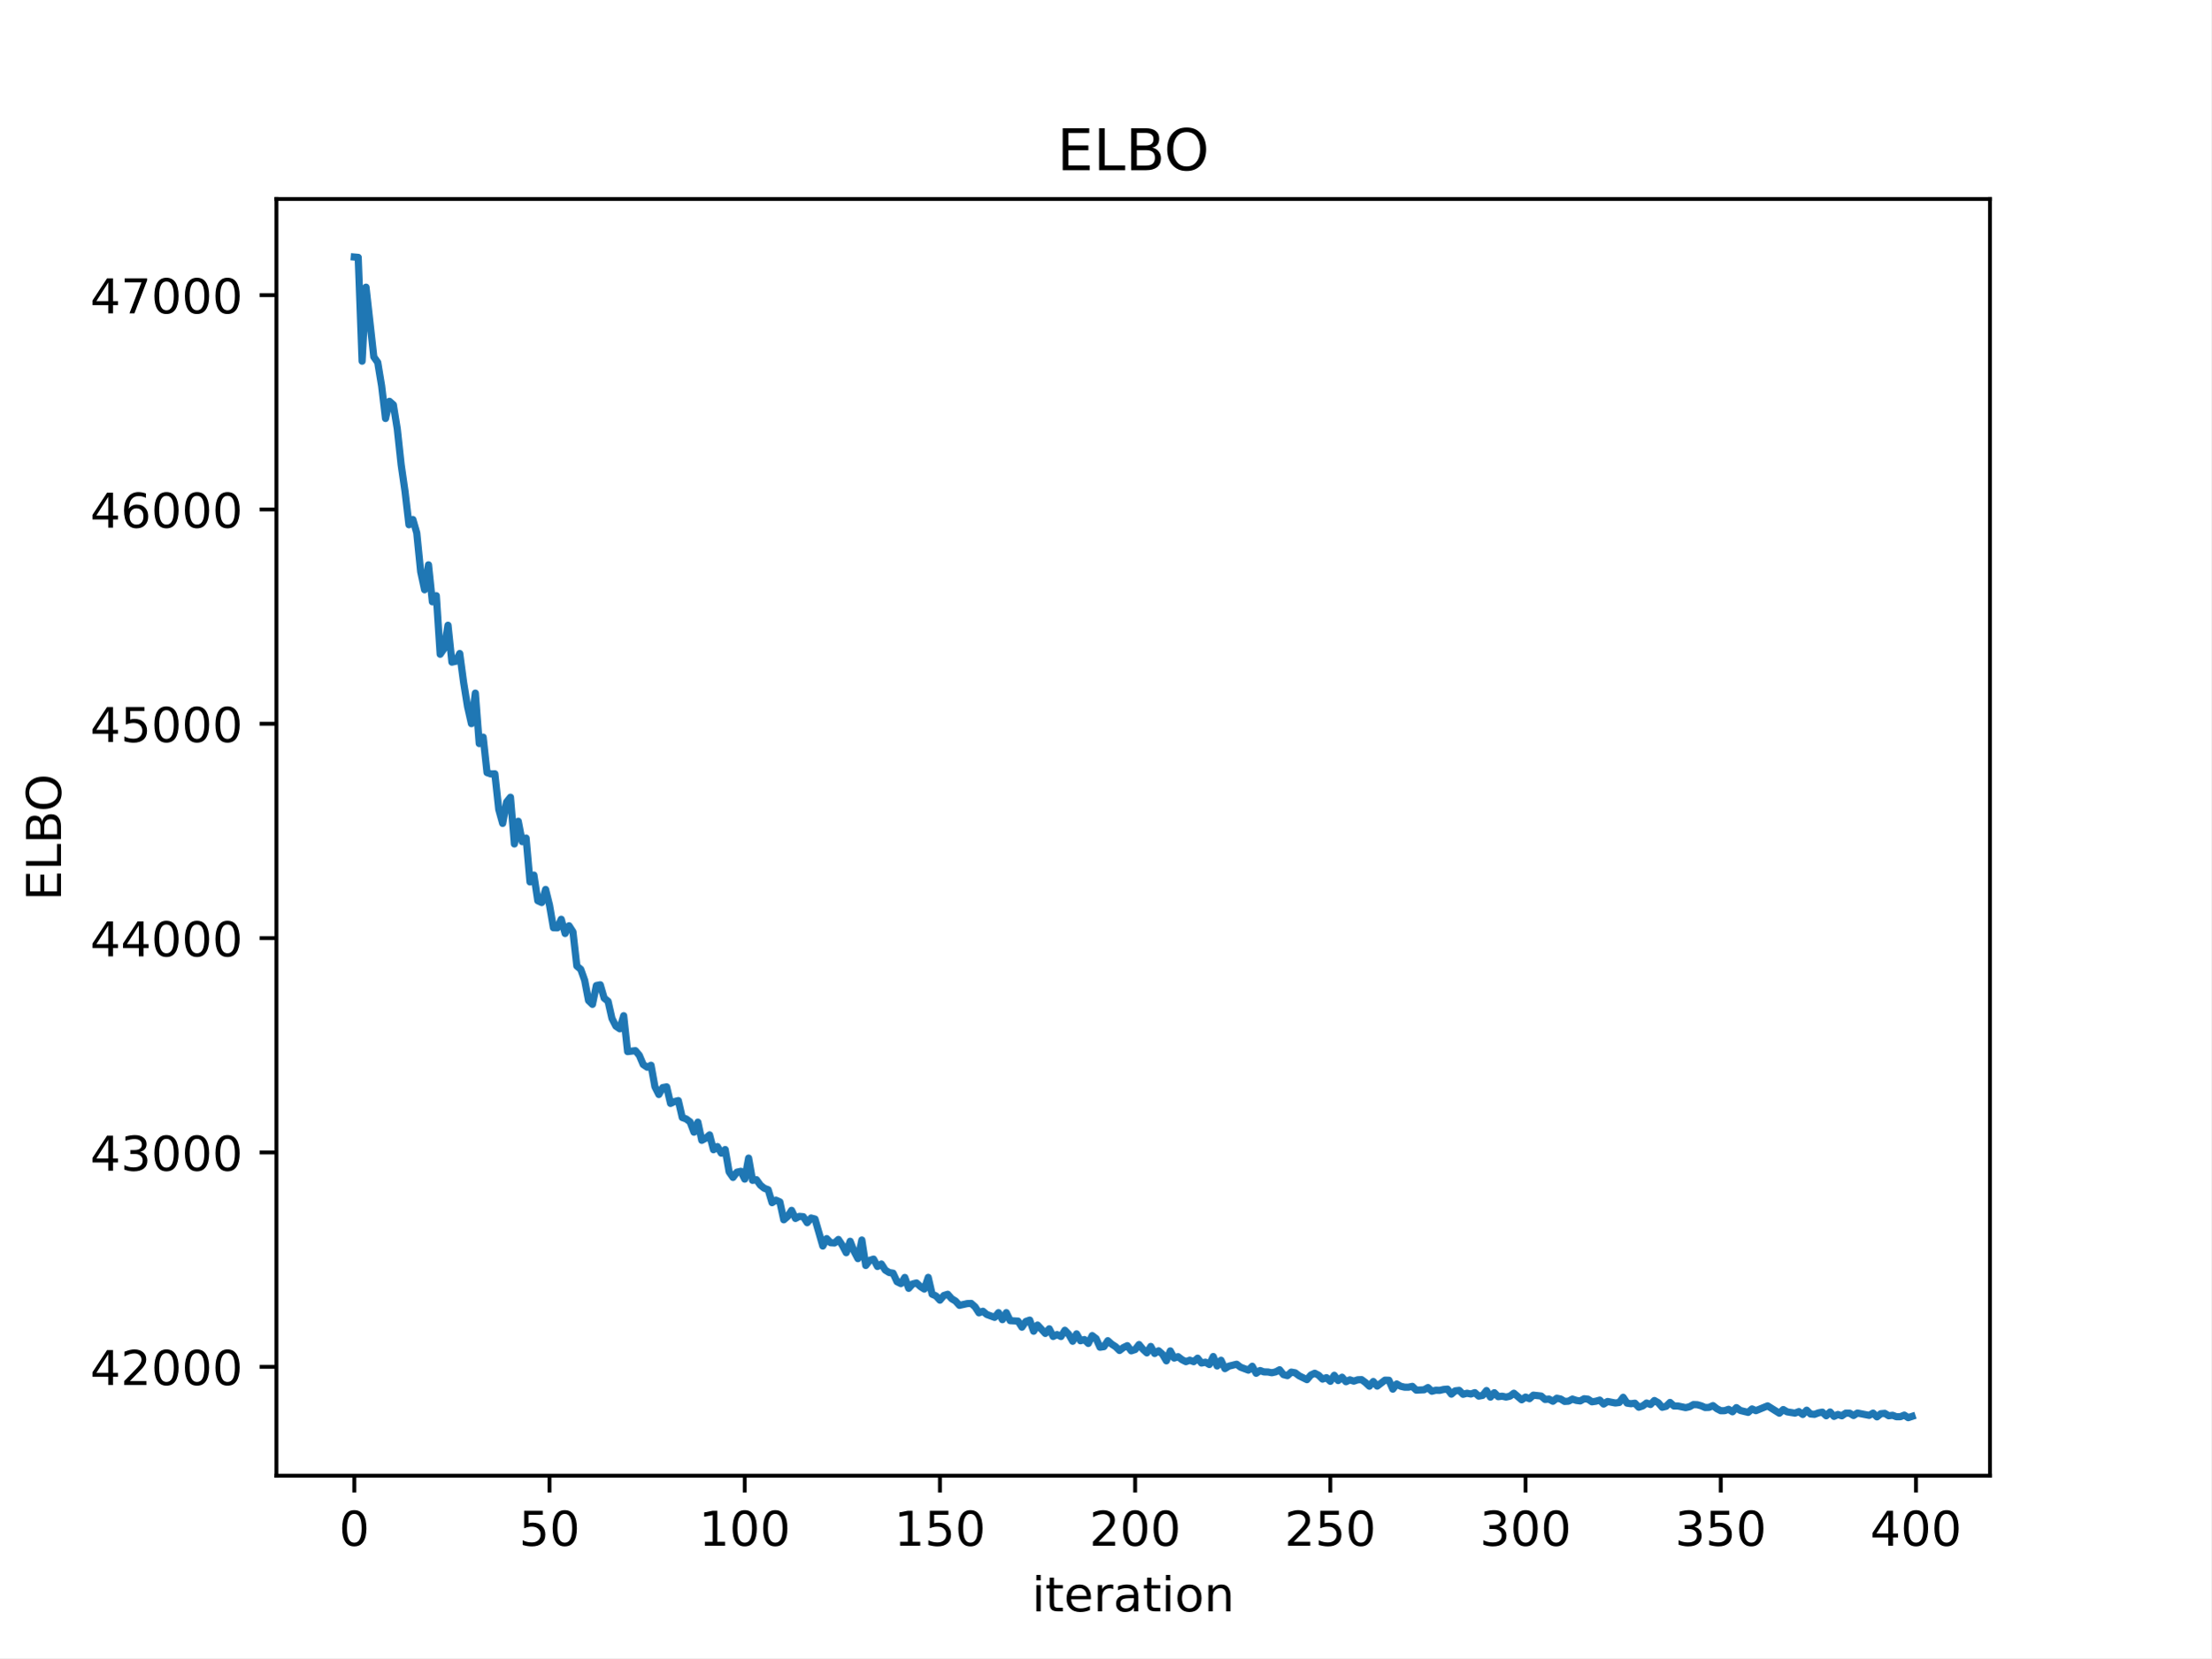
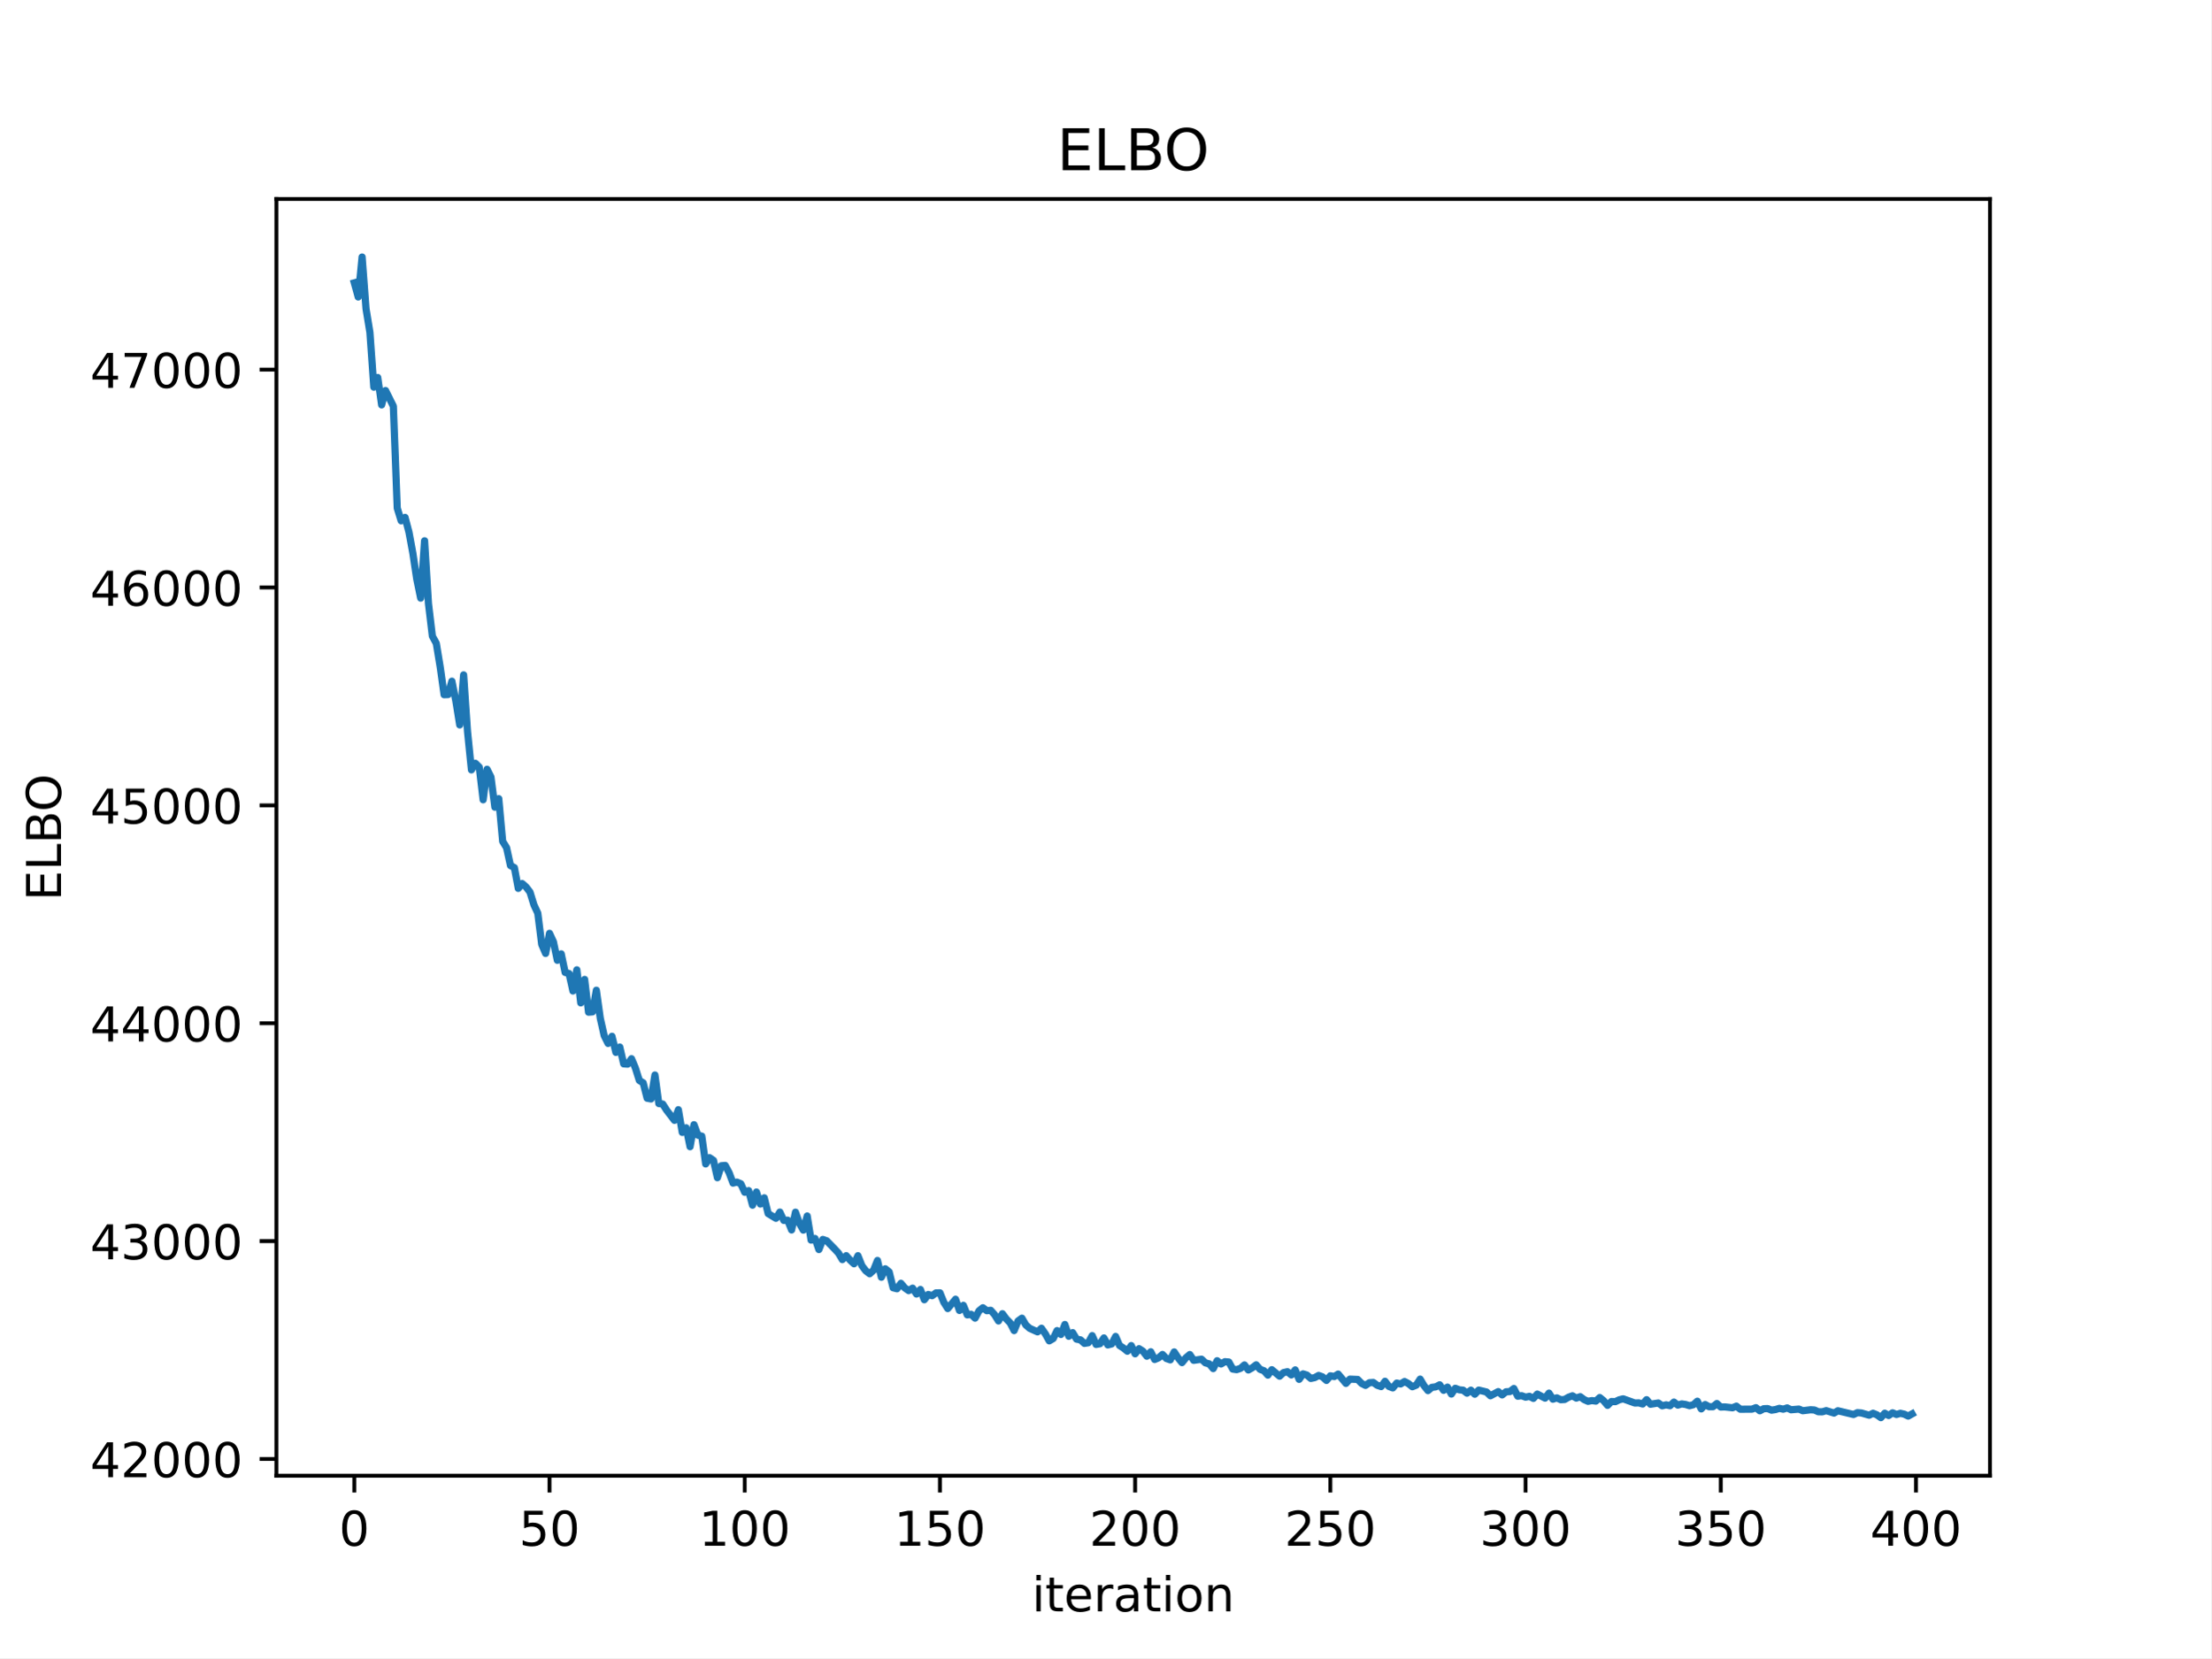
<svg xmlns="http://www.w3.org/2000/svg" xmlns:xlink="http://www.w3.org/1999/xlink" width="460.8pt" height="345.6pt" viewBox="0 0 460.8 345.6" version="1.1">
  <defs>
    <style type="text/css">*{stroke-linejoin: round; stroke-linecap: butt}</style>
  </defs>
  <g id="figure_1">
    <g id="patch_1">
      <path d="M 0 345.6  L 460.8 345.6  L 460.8 0  L 0 0  z " style="fill: #ffffff" />
    </g>
    <g id="axes_1">
      <g id="patch_2">
        <path d="M 57.6 307.584  L 414.72 307.584  L 414.72 41.472  L 57.6 41.472  z " style="fill: #ffffff" />
      </g>
      <g id="matplotlib.axis_1">
        <g id="xtick_1">
          <g id="line2d_1">
            <defs>
-               <path id="mb1fbf4d7a5" d="M 0 0  L 0 3.5  " style="stroke: #000000; stroke-width: 0.8" />
+               <path id="m0d18942de8" d="M 0 0  L 0 3.5  " style="stroke: #000000; stroke-width: 0.8" />
            </defs>
            <g>
-               <use xlink:href="#mb1fbf4d7a5" x="73.833" y="307.584" style="stroke: #000000; stroke-width: 0.8" />
+               <use xlink:href="#m0d18942de8" x="73.833" y="307.584" style="stroke: #000000; stroke-width: 0.8" />
            </g>
          </g>
          <g id="text_1">
            <g transform="translate(70.65148 322.1824) scale(0.1 -0.1)">
              <defs>
                <path id="DejaVuSans-30" d="M 2034 4250  Q 1547 4250 1301 3770  Q 1056 3291 1056 2328  Q 1056 1369 1301 889  Q 1547 409 2034 409  Q 2525 409 2770 889  Q 3016 1369 3016 2328  Q 3016 3291 2770 3770  Q 2525 4250 2034 4250  z M 2034 4750  Q 2819 4750 3233 4129  Q 3647 3509 3647 2328  Q 3647 1150 3233 529  Q 2819 -91 2034 -91  Q 1250 -91 836 529  Q 422 1150 422 2328  Q 422 3509 836 4129  Q 1250 4750 2034 4750  z " transform="scale(0.015625)" />
              </defs>
              <use xlink:href="#DejaVuSans-30" />
            </g>
          </g>
        </g>
        <g id="xtick_2">
          <g id="line2d_2">
            <g>
-               <use xlink:href="#mb1fbf4d7a5" x="114.516" y="307.584" style="stroke: #000000; stroke-width: 0.8" />
+               <use xlink:href="#m0d18942de8" x="114.516" y="307.584" style="stroke: #000000; stroke-width: 0.8" />
            </g>
          </g>
          <g id="text_2">
            <g transform="translate(108.1538 322.1824) scale(0.1 -0.1)">
              <defs>
                <path id="DejaVuSans-35" d="M 691 4666  L 3169 4666  L 3169 4134  L 1269 4134  L 1269 2991  Q 1406 3038 1543 3061  Q 1681 3084 1819 3084  Q 2600 3084 3056 2656  Q 3513 2228 3513 1497  Q 3513 744 3044 326  Q 2575 -91 1722 -91  Q 1428 -91 1123 -41  Q 819 9 494 109  L 494 744  Q 775 591 1075 516  Q 1375 441 1709 441  Q 2250 441 2565 725  Q 2881 1009 2881 1497  Q 2881 1984 2565 2268  Q 2250 2553 1709 2553  Q 1456 2553 1204 2497  Q 953 2441 691 2322  L 691 4666  z " transform="scale(0.015625)" />
              </defs>
              <use xlink:href="#DejaVuSans-35" />
              <use xlink:href="#DejaVuSans-30" transform="translate(63.62305 0)" />
            </g>
          </g>
        </g>
        <g id="xtick_3">
          <g id="line2d_3">
            <g>
-               <use xlink:href="#mb1fbf4d7a5" x="155.2" y="307.584" style="stroke: #000000; stroke-width: 0.8" />
+               <use xlink:href="#m0d18942de8" x="155.2" y="307.584" style="stroke: #000000; stroke-width: 0.8" />
            </g>
          </g>
          <g id="text_3">
            <g transform="translate(145.656 322.1824) scale(0.1 -0.1)">
              <defs>
                <path id="DejaVuSans-31" d="M 794 531  L 1825 531  L 1825 4091  L 703 3866  L 703 4441  L 1819 4666  L 2450 4666  L 2450 531  L 3481 531  L 3481 0  L 794 0  L 794 531  z " transform="scale(0.015625)" />
              </defs>
              <use xlink:href="#DejaVuSans-31" />
              <use xlink:href="#DejaVuSans-30" transform="translate(63.62305 0)" />
              <use xlink:href="#DejaVuSans-30" transform="translate(127.2461 0)" />
            </g>
          </g>
        </g>
        <g id="xtick_4">
          <g id="line2d_4">
            <g>
-               <use xlink:href="#mb1fbf4d7a5" x="195.883" y="307.584" style="stroke: #000000; stroke-width: 0.8" />
+               <use xlink:href="#m0d18942de8" x="195.883" y="307.584" style="stroke: #000000; stroke-width: 0.8" />
            </g>
          </g>
          <g id="text_4">
            <g transform="translate(186.3396 322.1824) scale(0.1 -0.1)">
              <use xlink:href="#DejaVuSans-31" />
              <use xlink:href="#DejaVuSans-35" transform="translate(63.62305 0)" />
              <use xlink:href="#DejaVuSans-30" transform="translate(127.2461 0)" />
            </g>
          </g>
        </g>
        <g id="xtick_5">
          <g id="line2d_5">
            <g>
-               <use xlink:href="#mb1fbf4d7a5" x="236.567" y="307.584" style="stroke: #000000; stroke-width: 0.8" />
+               <use xlink:href="#m0d18942de8" x="236.567" y="307.584" style="stroke: #000000; stroke-width: 0.8" />
            </g>
          </g>
          <g id="text_5">
            <g transform="translate(227.0231 322.1824) scale(0.1 -0.1)">
              <defs>
                <path id="DejaVuSans-32" d="M 1228 531  L 3431 531  L 3431 0  L 469 0  L 469 531  Q 828 903 1448 1529  Q 2069 2156 2228 2338  Q 2531 2678 2651 2914  Q 2772 3150 2772 3378  Q 2772 3750 2511 3984  Q 2250 4219 1831 4219  Q 1534 4219 1204 4116  Q 875 4013 500 3803  L 500 4441  Q 881 4594 1212 4672  Q 1544 4750 1819 4750  Q 2544 4750 2975 4387  Q 3406 4025 3406 3419  Q 3406 3131 3298 2873  Q 3191 2616 2906 2266  Q 2828 2175 2409 1742  Q 1991 1309 1228 531  z " transform="scale(0.015625)" />
              </defs>
              <use xlink:href="#DejaVuSans-32" />
              <use xlink:href="#DejaVuSans-30" transform="translate(63.62305 0)" />
              <use xlink:href="#DejaVuSans-30" transform="translate(127.2461 0)" />
            </g>
          </g>
        </g>
        <g id="xtick_6">
          <g id="line2d_6">
            <g>
-               <use xlink:href="#mb1fbf4d7a5" x="277.25" y="307.584" style="stroke: #000000; stroke-width: 0.8" />
+               <use xlink:href="#m0d18942de8" x="277.25" y="307.584" style="stroke: #000000; stroke-width: 0.8" />
            </g>
          </g>
          <g id="text_6">
            <g transform="translate(267.7066 322.1824) scale(0.1 -0.1)">
              <use xlink:href="#DejaVuSans-32" />
              <use xlink:href="#DejaVuSans-35" transform="translate(63.62305 0)" />
              <use xlink:href="#DejaVuSans-30" transform="translate(127.2461 0)" />
            </g>
          </g>
        </g>
        <g id="xtick_7">
          <g id="line2d_7">
            <g>
-               <use xlink:href="#mb1fbf4d7a5" x="317.934" y="307.584" style="stroke: #000000; stroke-width: 0.8" />
+               <use xlink:href="#m0d18942de8" x="317.934" y="307.584" style="stroke: #000000; stroke-width: 0.8" />
            </g>
          </g>
          <g id="text_7">
            <g transform="translate(308.3901 322.1824) scale(0.1 -0.1)">
              <defs>
                <path id="DejaVuSans-33" d="M 2597 2516  Q 3050 2419 3304 2112  Q 3559 1806 3559 1356  Q 3559 666 3084 287  Q 2609 -91 1734 -91  Q 1441 -91 1130 -33  Q 819 25 488 141  L 488 750  Q 750 597 1062 519  Q 1375 441 1716 441  Q 2309 441 2620 675  Q 2931 909 2931 1356  Q 2931 1769 2642 2001  Q 2353 2234 1838 2234  L 1294 2234  L 1294 2753  L 1863 2753  Q 2328 2753 2575 2939  Q 2822 3125 2822 3475  Q 2822 3834 2567 4026  Q 2313 4219 1838 4219  Q 1578 4219 1281 4162  Q 984 4106 628 3988  L 628 4550  Q 988 4650 1302 4700  Q 1616 4750 1894 4750  Q 2613 4750 3031 4423  Q 3450 4097 3450 3541  Q 3450 3153 3228 2886  Q 3006 2619 2597 2516  z " transform="scale(0.015625)" />
              </defs>
              <use xlink:href="#DejaVuSans-33" />
              <use xlink:href="#DejaVuSans-30" transform="translate(63.62305 0)" />
              <use xlink:href="#DejaVuSans-30" transform="translate(127.2461 0)" />
            </g>
          </g>
        </g>
        <g id="xtick_8">
          <g id="line2d_8">
            <g>
-               <use xlink:href="#mb1fbf4d7a5" x="358.617" y="307.584" style="stroke: #000000; stroke-width: 0.8" />
+               <use xlink:href="#m0d18942de8" x="358.617" y="307.584" style="stroke: #000000; stroke-width: 0.8" />
            </g>
          </g>
          <g id="text_8">
            <g transform="translate(349.0737 322.1824) scale(0.1 -0.1)">
              <use xlink:href="#DejaVuSans-33" />
              <use xlink:href="#DejaVuSans-35" transform="translate(63.62305 0)" />
              <use xlink:href="#DejaVuSans-30" transform="translate(127.2461 0)" />
            </g>
          </g>
        </g>
        <g id="xtick_9">
          <g id="line2d_9">
            <g>
-               <use xlink:href="#mb1fbf4d7a5" x="399.301" y="307.584" style="stroke: #000000; stroke-width: 0.8" />
+               <use xlink:href="#m0d18942de8" x="399.301" y="307.584" style="stroke: #000000; stroke-width: 0.8" />
            </g>
          </g>
          <g id="text_9">
            <g transform="translate(389.7572 322.1824) scale(0.1 -0.1)">
              <defs>
                <path id="DejaVuSans-34" d="M 2419 4116  L 825 1625  L 2419 1625  L 2419 4116  z M 2253 4666  L 3047 4666  L 3047 1625  L 3713 1625  L 3713 1100  L 3047 1100  L 3047 0  L 2419 0  L 2419 1100  L 313 1100  L 313 1709  L 2253 4666  z " transform="scale(0.015625)" />
              </defs>
              <use xlink:href="#DejaVuSans-34" />
              <use xlink:href="#DejaVuSans-30" transform="translate(63.62305 0)" />
              <use xlink:href="#DejaVuSans-30" transform="translate(127.2461 0)" />
            </g>
          </g>
        </g>
        <g id="text_10">
          <g transform="translate(215.0373 335.8606) scale(0.1 -0.1)">
            <defs>
              <path id="DejaVuSans-69" d="M 603 3500  L 1178 3500  L 1178 0  L 603 0  L 603 3500  z M 603 4863  L 1178 4863  L 1178 4134  L 603 4134  L 603 4863  z " transform="scale(0.015625)" />
              <path id="DejaVuSans-74" d="M 1172 4494  L 1172 3500  L 2356 3500  L 2356 3053  L 1172 3053  L 1172 1153  Q 1172 725 1289 603  Q 1406 481 1766 481  L 2356 481  L 2356 0  L 1766 0  Q 1100 0 847 248  Q 594 497 594 1153  L 594 3053  L 172 3053  L 172 3500  L 594 3500  L 594 4494  L 1172 4494  z " transform="scale(0.015625)" />
              <path id="DejaVuSans-65" d="M 3597 1894  L 3597 1613  L 953 1613  Q 991 1019 1311 708  Q 1631 397 2203 397  Q 2534 397 2845 478  Q 3156 559 3463 722  L 3463 178  Q 3153 47 2828 -22  Q 2503 -91 2169 -91  Q 1331 -91 842 396  Q 353 884 353 1716  Q 353 2575 817 3079  Q 1281 3584 2069 3584  Q 2775 3584 3186 3129  Q 3597 2675 3597 1894  z M 3022 2063  Q 3016 2534 2758 2815  Q 2500 3097 2075 3097  Q 1594 3097 1305 2825  Q 1016 2553 972 2059  L 3022 2063  z " transform="scale(0.015625)" />
              <path id="DejaVuSans-72" d="M 2631 2963  Q 2534 3019 2420 3045  Q 2306 3072 2169 3072  Q 1681 3072 1420 2755  Q 1159 2438 1159 1844  L 1159 0  L 581 0  L 581 3500  L 1159 3500  L 1159 2956  Q 1341 3275 1631 3429  Q 1922 3584 2338 3584  Q 2397 3584 2469 3576  Q 2541 3569 2628 3553  L 2631 2963  z " transform="scale(0.015625)" />
              <path id="DejaVuSans-61" d="M 2194 1759  Q 1497 1759 1228 1600  Q 959 1441 959 1056  Q 959 750 1161 570  Q 1363 391 1709 391  Q 2188 391 2477 730  Q 2766 1069 2766 1631  L 2766 1759  L 2194 1759  z M 3341 1997  L 3341 0  L 2766 0  L 2766 531  Q 2569 213 2275 61  Q 1981 -91 1556 -91  Q 1019 -91 701 211  Q 384 513 384 1019  Q 384 1609 779 1909  Q 1175 2209 1959 2209  L 2766 2209  L 2766 2266  Q 2766 2663 2505 2880  Q 2244 3097 1772 3097  Q 1472 3097 1187 3025  Q 903 2953 641 2809  L 641 3341  Q 956 3463 1253 3523  Q 1550 3584 1831 3584  Q 2591 3584 2966 3190  Q 3341 2797 3341 1997  z " transform="scale(0.015625)" />
              <path id="DejaVuSans-6f" d="M 1959 3097  Q 1497 3097 1228 2736  Q 959 2375 959 1747  Q 959 1119 1226 758  Q 1494 397 1959 397  Q 2419 397 2687 759  Q 2956 1122 2956 1747  Q 2956 2369 2687 2733  Q 2419 3097 1959 3097  z M 1959 3584  Q 2709 3584 3137 3096  Q 3566 2609 3566 1747  Q 3566 888 3137 398  Q 2709 -91 1959 -91  Q 1206 -91 779 398  Q 353 888 353 1747  Q 353 2609 779 3096  Q 1206 3584 1959 3584  z " transform="scale(0.015625)" />
              <path id="DejaVuSans-6e" d="M 3513 2113  L 3513 0  L 2938 0  L 2938 2094  Q 2938 2591 2744 2837  Q 2550 3084 2163 3084  Q 1697 3084 1428 2787  Q 1159 2491 1159 1978  L 1159 0  L 581 0  L 581 3500  L 1159 3500  L 1159 2956  Q 1366 3272 1645 3428  Q 1925 3584 2291 3584  Q 2894 3584 3203 3211  Q 3513 2838 3513 2113  z " transform="scale(0.015625)" />
            </defs>
            <use xlink:href="#DejaVuSans-69" />
            <use xlink:href="#DejaVuSans-74" transform="translate(27.7832 0)" />
            <use xlink:href="#DejaVuSans-65" transform="translate(66.99219 0)" />
            <use xlink:href="#DejaVuSans-72" transform="translate(128.5156 0)" />
            <use xlink:href="#DejaVuSans-61" transform="translate(169.6289 0)" />
            <use xlink:href="#DejaVuSans-74" transform="translate(230.9082 0)" />
            <use xlink:href="#DejaVuSans-69" transform="translate(270.1172 0)" />
            <use xlink:href="#DejaVuSans-6f" transform="translate(297.9004 0)" />
            <use xlink:href="#DejaVuSans-6e" transform="translate(359.082 0)" />
          </g>
        </g>
      </g>
      <g id="matplotlib.axis_2">
        <g id="ytick_1">
          <g id="line2d_10">
            <defs>
-               <path id="m5727a92f34" d="M 0 0  L -3.5 0  " style="stroke: #000000; stroke-width: 0.8" />
+               <path id="meaa9705420" d="M 0 0  L -3.5 0  " style="stroke: #000000; stroke-width: 0.8" />
            </defs>
            <g>
-               <use xlink:href="#m5727a92f34" x="57.6" y="284.887" style="stroke: #000000; stroke-width: 0.8" />
+               <use xlink:href="#meaa9705420" x="57.6" y="304.101" style="stroke: #000000; stroke-width: 0.8" />
            </g>
          </g>
          <g id="text_11">
-             <g transform="translate(18.7875 288.6864) scale(0.1 -0.1)">
+             <g transform="translate(18.7875 307.8998) scale(0.1 -0.1)">
              <use xlink:href="#DejaVuSans-34" />
              <use xlink:href="#DejaVuSans-32" transform="translate(63.62305 0)" />
              <use xlink:href="#DejaVuSans-30" transform="translate(127.2461 0)" />
              <use xlink:href="#DejaVuSans-30" transform="translate(190.8691 0)" />
              <use xlink:href="#DejaVuSans-30" transform="translate(254.4922 0)" />
            </g>
          </g>
        </g>
        <g id="ytick_2">
          <g id="line2d_11">
            <g>
-               <use xlink:href="#m5727a92f34" x="57.6" y="240.211" style="stroke: #000000; stroke-width: 0.8" />
+               <use xlink:href="#meaa9705420" x="57.6" y="258.687" style="stroke: #000000; stroke-width: 0.8" />
            </g>
          </g>
          <g id="text_12">
-             <g transform="translate(18.7875 244.0104) scale(0.1 -0.1)">
+             <g transform="translate(18.7875 262.4863) scale(0.1 -0.1)">
              <use xlink:href="#DejaVuSans-34" />
              <use xlink:href="#DejaVuSans-33" transform="translate(63.62305 0)" />
              <use xlink:href="#DejaVuSans-30" transform="translate(127.2461 0)" />
              <use xlink:href="#DejaVuSans-30" transform="translate(190.8691 0)" />
              <use xlink:href="#DejaVuSans-30" transform="translate(254.4922 0)" />
            </g>
          </g>
        </g>
        <g id="ytick_3">
          <g id="line2d_12">
            <g>
-               <use xlink:href="#m5727a92f34" x="57.6" y="195.535" style="stroke: #000000; stroke-width: 0.8" />
+               <use xlink:href="#meaa9705420" x="57.6" y="213.274" style="stroke: #000000; stroke-width: 0.8" />
            </g>
          </g>
          <g id="text_13">
-             <g transform="translate(18.7875 199.3344) scale(0.1 -0.1)">
+             <g transform="translate(18.7875 217.0728) scale(0.1 -0.1)">
              <use xlink:href="#DejaVuSans-34" />
              <use xlink:href="#DejaVuSans-34" transform="translate(63.62305 0)" />
              <use xlink:href="#DejaVuSans-30" transform="translate(127.2461 0)" />
              <use xlink:href="#DejaVuSans-30" transform="translate(190.8691 0)" />
              <use xlink:href="#DejaVuSans-30" transform="translate(254.4922 0)" />
            </g>
          </g>
        </g>
        <g id="ytick_4">
          <g id="line2d_13">
            <g>
-               <use xlink:href="#m5727a92f34" x="57.6" y="150.859" style="stroke: #000000; stroke-width: 0.8" />
+               <use xlink:href="#meaa9705420" x="57.6" y="167.86" style="stroke: #000000; stroke-width: 0.8" />
            </g>
          </g>
          <g id="text_14">
-             <g transform="translate(18.7875 154.6583) scale(0.1 -0.1)">
+             <g transform="translate(18.7875 171.6593) scale(0.1 -0.1)">
              <use xlink:href="#DejaVuSans-34" />
              <use xlink:href="#DejaVuSans-35" transform="translate(63.62305 0)" />
              <use xlink:href="#DejaVuSans-30" transform="translate(127.2461 0)" />
              <use xlink:href="#DejaVuSans-30" transform="translate(190.8691 0)" />
              <use xlink:href="#DejaVuSans-30" transform="translate(254.4922 0)" />
            </g>
          </g>
        </g>
        <g id="ytick_5">
          <g id="line2d_14">
            <g>
-               <use xlink:href="#m5727a92f34" x="57.6" y="106.183" style="stroke: #000000; stroke-width: 0.8" />
+               <use xlink:href="#meaa9705420" x="57.6" y="122.447" style="stroke: #000000; stroke-width: 0.8" />
            </g>
          </g>
          <g id="text_15">
-             <g transform="translate(18.7875 109.9823) scale(0.1 -0.1)">
+             <g transform="translate(18.7875 126.2458) scale(0.1 -0.1)">
              <defs>
                <path id="DejaVuSans-36" d="M 2113 2584  Q 1688 2584 1439 2293  Q 1191 2003 1191 1497  Q 1191 994 1439 701  Q 1688 409 2113 409  Q 2538 409 2786 701  Q 3034 994 3034 1497  Q 3034 2003 2786 2293  Q 2538 2584 2113 2584  z M 3366 4563  L 3366 3988  Q 3128 4100 2886 4159  Q 2644 4219 2406 4219  Q 1781 4219 1451 3797  Q 1122 3375 1075 2522  Q 1259 2794 1537 2939  Q 1816 3084 2150 3084  Q 2853 3084 3261 2657  Q 3669 2231 3669 1497  Q 3669 778 3244 343  Q 2819 -91 2113 -91  Q 1303 -91 875 529  Q 447 1150 447 2328  Q 447 3434 972 4092  Q 1497 4750 2381 4750  Q 2619 4750 2861 4703  Q 3103 4656 3366 4563  z " transform="scale(0.015625)" />
              </defs>
              <use xlink:href="#DejaVuSans-34" />
              <use xlink:href="#DejaVuSans-36" transform="translate(63.62305 0)" />
              <use xlink:href="#DejaVuSans-30" transform="translate(127.2461 0)" />
              <use xlink:href="#DejaVuSans-30" transform="translate(190.8691 0)" />
              <use xlink:href="#DejaVuSans-30" transform="translate(254.4922 0)" />
            </g>
          </g>
        </g>
        <g id="ytick_6">
          <g id="line2d_15">
            <g>
-               <use xlink:href="#m5727a92f34" x="57.6" y="61.507" style="stroke: #000000; stroke-width: 0.8" />
+               <use xlink:href="#meaa9705420" x="57.6" y="77.033" style="stroke: #000000; stroke-width: 0.8" />
            </g>
          </g>
          <g id="text_16">
-             <g transform="translate(18.7875 65.30629) scale(0.1 -0.1)">
+             <g transform="translate(18.7875 80.83234) scale(0.1 -0.1)">
              <defs>
                <path id="DejaVuSans-37" d="M 525 4666  L 3525 4666  L 3525 4397  L 1831 0  L 1172 0  L 2766 4134  L 525 4134  L 525 4666  z " transform="scale(0.015625)" />
              </defs>
              <use xlink:href="#DejaVuSans-34" />
              <use xlink:href="#DejaVuSans-37" transform="translate(63.62305 0)" />
              <use xlink:href="#DejaVuSans-30" transform="translate(127.2461 0)" />
              <use xlink:href="#DejaVuSans-30" transform="translate(190.8691 0)" />
              <use xlink:href="#DejaVuSans-30" transform="translate(254.4922 0)" />
            </g>
          </g>
        </g>
        <g id="text_17">
          <g transform="translate(12.70781 187.7522) rotate(-90) scale(0.1 -0.1)">
            <defs>
              <path id="DejaVuSans-45" d="M 628 4666  L 3578 4666  L 3578 4134  L 1259 4134  L 1259 2753  L 3481 2753  L 3481 2222  L 1259 2222  L 1259 531  L 3634 531  L 3634 0  L 628 0  L 628 4666  z " transform="scale(0.015625)" />
              <path id="DejaVuSans-4c" d="M 628 4666  L 1259 4666  L 1259 531  L 3531 531  L 3531 0  L 628 0  L 628 4666  z " transform="scale(0.015625)" />
              <path id="DejaVuSans-42" d="M 1259 2228  L 1259 519  L 2272 519  Q 2781 519 3026 730  Q 3272 941 3272 1375  Q 3272 1813 3026 2020  Q 2781 2228 2272 2228  L 1259 2228  z M 1259 4147  L 1259 2741  L 2194 2741  Q 2656 2741 2882 2914  Q 3109 3088 3109 3444  Q 3109 3797 2882 3972  Q 2656 4147 2194 4147  L 1259 4147  z M 628 4666  L 2241 4666  Q 2963 4666 3353 4366  Q 3744 4066 3744 3513  Q 3744 3084 3544 2831  Q 3344 2578 2956 2516  Q 3422 2416 3680 2098  Q 3938 1781 3938 1306  Q 3938 681 3513 340  Q 3088 0 2303 0  L 628 0  L 628 4666  z " transform="scale(0.015625)" />
              <path id="DejaVuSans-4f" d="M 2522 4238  Q 1834 4238 1429 3725  Q 1025 3213 1025 2328  Q 1025 1447 1429 934  Q 1834 422 2522 422  Q 3209 422 3611 934  Q 4013 1447 4013 2328  Q 4013 3213 3611 3725  Q 3209 4238 2522 4238  z M 2522 4750  Q 3503 4750 4090 4092  Q 4678 3434 4678 2328  Q 4678 1225 4090 567  Q 3503 -91 2522 -91  Q 1538 -91 948 565  Q 359 1222 359 2328  Q 359 3434 948 4092  Q 1538 4750 2522 4750  z " transform="scale(0.015625)" />
            </defs>
            <use xlink:href="#DejaVuSans-45" />
            <use xlink:href="#DejaVuSans-4c" transform="translate(63.18359 0)" />
            <use xlink:href="#DejaVuSans-42" transform="translate(118.8965 0)" />
            <use xlink:href="#DejaVuSans-4f" transform="translate(185.75 0)" />
          </g>
        </g>
      </g>
      <g id="line2d_16">
-         <path d="M 73.833 53.568  L 74.646 53.639  L 75.46 75.279  L 76.274 59.855  L 77.901 74.391  L 78.715 75.541  L 79.528 80.445  L 80.342 87.222  L 81.156 83.649  L 81.969 84.36  L 82.783 89.359  L 83.597 96.853  L 84.41 102.467  L 85.224 109.373  L 86.038 108.28  L 86.851 111.082  L 87.665 119.162  L 88.479 122.916  L 89.292 117.722  L 90.106 125.436  L 90.92 124.15  L 91.733 136.364  L 92.547 135.169  L 93.361 130.319  L 94.174 138.012  L 94.988 137.829  L 95.802 136.212  L 96.616 142.252  L 97.429 147.269  L 98.243 150.832  L 99.057 144.468  L 99.87 154.974  L 100.684 153.638  L 101.498 161.038  L 102.311 161.319  L 103.125 161.283  L 103.939 168.729  L 104.752 171.624  L 105.566 167.182  L 106.38 166.163  L 107.193 175.904  L 108.007 171.172  L 108.821 175.421  L 109.634 174.676  L 110.448 183.823  L 111.262 182.395  L 112.075 187.746  L 112.889 188.119  L 113.703 185.387  L 114.516 188.662  L 115.33 193.37  L 116.144 193.395  L 116.957 191.603  L 117.771 194.575  L 118.585 192.959  L 119.398 194.22  L 120.212 201.348  L 121.026 202.037  L 121.839 204.321  L 122.653 208.555  L 123.467 209.341  L 124.28 205.424  L 125.094 205.263  L 125.908 208.045  L 126.721 208.698  L 127.535 212.294  L 128.349 213.885  L 129.162 214.436  L 129.976 211.711  L 130.79 219.188  L 132.417 218.993  L 133.231 219.959  L 134.044 221.885  L 134.858 222.437  L 135.672 222.033  L 136.485 226.509  L 137.299 228.13  L 138.113 226.685  L 138.926 226.536  L 139.74 229.987  L 140.554 229.606  L 141.367 229.406  L 142.181 232.933  L 142.995 233.222  L 143.808 233.834  L 144.622 235.987  L 145.436 233.898  L 146.249 237.683  L 147.063 237.254  L 147.877 236.546  L 148.69 239.642  L 149.504 238.98  L 150.318 240.357  L 151.131 239.6  L 151.945 244.26  L 152.759 245.419  L 153.572 244.319  L 154.386 244.135  L 155.2 245.768  L 156.013 241.386  L 156.827 246.022  L 157.641 245.88  L 158.454 247.02  L 159.268 247.67  L 160.082 247.974  L 160.895 250.673  L 161.709 250.156  L 162.523 250.516  L 163.336 254.247  L 164.15 253.553  L 164.964 252.275  L 165.777 253.967  L 166.591 253.531  L 167.405 253.599  L 168.219 254.853  L 169.032 253.871  L 169.846 254.087  L 171.473 259.718  L 172.287 258.167  L 173.101 259.027  L 173.914 259.079  L 174.728 258.341  L 175.542 259.573  L 176.355 261.108  L 177.169 258.718  L 177.983 260.801  L 178.796 262.345  L 179.61 258.459  L 180.424 263.77  L 181.237 262.707  L 182.051 262.441  L 182.865 263.978  L 183.678 263.456  L 184.492 264.733  L 185.306 265.237  L 186.119 265.372  L 186.933 267.15  L 187.747 267.554  L 188.56 266.259  L 189.374 268.53  L 190.188 267.623  L 191.001 267.412  L 191.815 268.158  L 192.629 268.686  L 193.442 266.246  L 194.256 269.752  L 195.07 270.122  L 195.883 271.001  L 196.697 270.025  L 197.511 269.766  L 198.324 270.696  L 199.138 271.186  L 199.952 272.079  L 201.579 271.712  L 202.393 271.67  L 203.206 272.389  L 204.02 273.643  L 204.834 273.304  L 205.647 273.983  L 207.275 274.581  L 208.088 273.602  L 208.902 275.062  L 209.716 273.598  L 210.529 275.274  L 212.157 275.362  L 212.97 276.629  L 213.784 275.442  L 214.598 275.154  L 215.411 277.475  L 216.225 276.183  L 217.852 277.932  L 218.666 276.969  L 219.48 278.569  L 220.293 278.168  L 221.107 278.578  L 221.921 277.276  L 222.734 278.122  L 223.548 279.562  L 224.362 278.021  L 225.175 279.46  L 225.989 279.205  L 226.803 280.018  L 227.616 278.386  L 228.43 279.008  L 229.244 280.811  L 230.057 280.688  L 230.871 279.447  L 231.685 280.168  L 232.498 280.693  L 233.312 281.488  L 234.126 280.871  L 234.939 280.484  L 235.753 281.56  L 236.567 281.291  L 237.381 280.246  L 238.194 281.234  L 239.008 281.988  L 239.822 280.644  L 240.635 282.116  L 241.449 281.548  L 242.263 282.264  L 243.076 283.643  L 243.89 281.573  L 244.704 283.072  L 245.517 282.775  L 246.331 283.41  L 247.145 283.821  L 247.958 283.509  L 248.772 283.818  L 249.586 283.092  L 250.399 284.107  L 251.213 283.922  L 252.027 284.411  L 252.84 282.746  L 253.654 284.718  L 254.468 283.524  L 255.281 285.271  L 256.095 284.756  L 257.722 284.348  L 258.536 284.972  L 260.163 285.585  L 260.977 284.776  L 261.791 286.239  L 262.604 285.663  L 263.418 285.959  L 264.232 285.962  L 265.045 286.128  L 265.859 285.944  L 266.673 285.507  L 267.486 286.52  L 268.3 286.736  L 269.114 285.989  L 269.927 286.147  L 270.741 286.764  L 272.368 287.565  L 273.182 286.604  L 273.996 286.229  L 274.809 286.652  L 275.623 287.452  L 276.437 287.145  L 277.25 287.912  L 278.064 286.66  L 278.878 287.752  L 279.691 287.056  L 280.505 288.002  L 281.319 287.601  L 282.132 287.879  L 282.946 287.596  L 283.76 287.565  L 284.573 288.168  L 285.387 288.93  L 286.201 287.954  L 287.014 288.911  L 288.642 287.667  L 289.455 287.689  L 290.269 289.549  L 291.083 288.47  L 291.896 288.939  L 292.71 289.132  L 293.524 289.137  L 294.337 288.961  L 295.151 289.754  L 296.778 289.678  L 297.592 289.217  L 298.406 289.986  L 299.219 289.77  L 300.033 289.802  L 300.847 289.612  L 301.66 289.538  L 302.474 290.585  L 303.288 289.893  L 304.101 289.8  L 304.915 290.618  L 305.729 290.395  L 306.543 290.56  L 307.356 290.271  L 308.17 291.004  L 308.984 290.849  L 309.797 289.836  L 310.611 291.21  L 311.425 290.284  L 312.238 291.117  L 313.052 291.008  L 313.866 291.198  L 314.679 291.009  L 315.493 290.391  L 317.12 291.765  L 317.934 291.193  L 318.748 291.535  L 319.561 290.794  L 321.189 290.983  L 322.002 291.697  L 322.816 291.617  L 323.63 292.07  L 324.443 291.437  L 325.257 291.606  L 326.071 292.104  L 326.884 292.055  L 327.698 291.615  L 328.512 291.893  L 329.325 292.003  L 330.139 291.547  L 330.953 291.638  L 331.766 292.185  L 332.58 292.063  L 333.394 291.827  L 334.207 292.655  L 335.021 292.115  L 336.648 292.432  L 337.462 292.323  L 338.276 291.245  L 339.089 292.465  L 339.903 292.586  L 340.717 292.471  L 341.53 293.317  L 342.344 293.045  L 343.158 292.433  L 343.971 292.748  L 344.785 291.911  L 345.599 292.383  L 346.412 293.325  L 347.226 293.122  L 348.04 292.313  L 348.853 293.06  L 349.667 293.055  L 351.294 293.401  L 352.108 293.213  L 352.922 292.755  L 353.735 292.793  L 354.549 293.023  L 355.363 293.379  L 356.176 293.349  L 356.99 292.979  L 357.804 293.621  L 358.617 294.044  L 359.431 294.031  L 360.245 293.742  L 361.058 294.264  L 361.872 293.393  L 362.686 293.989  L 364.313 294.39  L 365.127 293.667  L 365.94 294.03  L 368.381 293.03  L 370.822 294.562  L 371.636 293.798  L 372.45 294.281  L 374.077 294.544  L 374.891 294.223  L 375.704 294.824  L 376.518 293.928  L 377.332 294.727  L 378.146 294.805  L 378.959 294.493  L 379.773 294.336  L 380.587 295.094  L 381.4 294.307  L 382.214 295.22  L 383.028 294.824  L 383.841 295.103  L 384.655 294.548  L 385.469 294.553  L 386.282 295.043  L 387.096 294.525  L 389.537 295.01  L 390.351 294.54  L 391.164 295.321  L 391.978 294.666  L 392.792 294.589  L 393.605 295.094  L 394.419 294.987  L 395.233 295.298  L 396.046 295.286  L 396.86 294.955  L 397.674 295.488  L 398.487 295.219  L 398.487 295.219  " clip-path="url(#p992e6afe18)" style="fill: none; stroke: #1f77b4; stroke-width: 1.5; stroke-linecap: square" />
+         <path d="M 73.833 58.948  L 74.646 61.893  L 75.46 53.568  L 76.274 64.324  L 77.087 69.283  L 77.901 80.685  L 78.715 78.675  L 79.528 84.388  L 80.342 81.395  L 81.969 84.661  L 82.783 105.909  L 83.597 108.547  L 84.41 107.837  L 85.224 110.92  L 86.038 115.32  L 86.851 120.718  L 87.665 124.662  L 88.479 112.712  L 89.292 125.816  L 90.106 132.608  L 90.92 134.088  L 91.733 139.01  L 92.547 144.791  L 93.361 144.764  L 94.174 141.983  L 94.988 146.074  L 95.802 151.09  L 96.616 140.665  L 97.429 152.46  L 98.243 160.464  L 99.057 159.087  L 99.87 159.89  L 100.684 166.699  L 101.498 160.337  L 102.311 161.959  L 103.125 168.238  L 103.939 166.465  L 104.752 175.368  L 105.566 176.681  L 106.38 180.409  L 107.193 180.839  L 108.007 185.167  L 108.821 184.158  L 109.634 184.877  L 110.448 185.939  L 111.262 188.592  L 112.075 190.343  L 112.889 196.834  L 113.703 198.731  L 114.516 194.54  L 115.33 196.296  L 116.144 200.153  L 116.957 198.811  L 117.771 202.684  L 118.585 202.915  L 119.398 206.556  L 120.212 202.14  L 121.026 209.033  L 121.839 204.143  L 122.653 210.976  L 123.467 210.912  L 124.28 206.395  L 125.094 212.23  L 125.908 215.849  L 126.721 217.486  L 127.535 215.997  L 128.349 219.354  L 129.162 218.239  L 129.976 221.745  L 130.79 221.804  L 131.603 220.671  L 132.417 222.618  L 133.231 225.198  L 134.044 225.707  L 134.858 228.906  L 135.672 229.056  L 136.485 224.064  L 137.299 230.022  L 138.113 230.121  L 138.926 231.402  L 140.554 233.517  L 141.367 231.299  L 142.181 236.026  L 142.995 235.07  L 143.808 239.01  L 144.622 234.421  L 145.436 236.612  L 146.249 236.804  L 147.063 242.604  L 147.877 241.303  L 148.69 241.866  L 149.504 245.47  L 150.318 242.985  L 151.131 242.911  L 151.945 244.423  L 152.759 246.595  L 153.572 246.387  L 154.386 246.736  L 155.2 248.512  L 156.013 248.159  L 156.827 251.202  L 157.641 248.454  L 158.454 250.964  L 159.268 249.662  L 160.082 252.95  L 161.709 253.936  L 162.523 252.634  L 163.336 254.375  L 164.15 254.325  L 164.964 256.364  L 165.777 252.659  L 166.591 254.967  L 167.405 256.397  L 168.219 253.449  L 169.032 258.48  L 169.846 258.132  L 170.66 260.449  L 171.473 258.336  L 172.287 258.629  L 173.914 260.298  L 174.728 261.173  L 175.542 262.543  L 176.355 261.723  L 177.169 262.656  L 177.983 263.418  L 178.796 261.73  L 179.61 263.793  L 180.424 264.871  L 181.237 265.499  L 182.051 264.756  L 182.865 262.72  L 183.678 266.217  L 184.492 264.454  L 185.306 265.112  L 186.119 268.416  L 186.933 268.622  L 187.747 267.483  L 188.56 268.446  L 189.374 269.013  L 190.188 268.493  L 191.001 269.72  L 191.815 268.772  L 192.629 270.91  L 193.442 269.811  L 194.256 270.073  L 195.07 269.478  L 195.883 269.464  L 196.697 271.449  L 197.511 272.746  L 199.138 270.801  L 199.952 273.149  L 200.765 272.077  L 201.579 274.065  L 202.393 273.946  L 203.206 274.75  L 204.02 273.224  L 204.834 272.575  L 205.647 273.197  L 206.461 273.11  L 207.275 274.016  L 208.088 275.333  L 208.902 273.818  L 209.716 274.913  L 210.529 275.742  L 211.343 277.34  L 212.157 275.342  L 212.97 274.751  L 213.784 276.168  L 214.598 276.872  L 216.225 277.606  L 217.039 276.854  L 217.852 278.025  L 218.666 279.483  L 219.48 279.002  L 220.293 277.337  L 221.107 278.151  L 221.921 276.07  L 222.734 278.524  L 223.548 277.766  L 224.362 279.126  L 225.175 279.273  L 225.989 280.005  L 226.803 279.878  L 227.616 278.388  L 228.43 280.229  L 229.244 280.079  L 230.057 278.87  L 230.871 280.332  L 231.685 280.115  L 232.498 278.558  L 233.312 280.448  L 234.126 280.972  L 234.939 281.64  L 235.753 280.462  L 236.567 282.178  L 237.381 281.113  L 238.194 281.632  L 239.008 282.684  L 239.822 281.753  L 240.635 283.362  L 241.449 283.017  L 242.263 282.313  L 243.076 283.155  L 243.89 283.442  L 244.704 281.784  L 245.517 283.028  L 246.331 284.015  L 247.145 283.014  L 247.958 282.33  L 248.772 283.54  L 250.399 283.302  L 251.213 284.07  L 252.027 284.289  L 252.84 285.262  L 253.654 283.618  L 254.468 284.302  L 255.281 283.816  L 256.095 283.891  L 256.909 285.364  L 257.722 285.483  L 258.536 285.205  L 259.35 284.496  L 260.163 285.55  L 260.977 285.092  L 261.791 284.476  L 262.604 285.419  L 263.418 285.711  L 264.232 286.624  L 265.045 285.488  L 266.673 286.847  L 267.486 286.097  L 268.3 285.909  L 269.114 286.584  L 269.927 285.533  L 270.741 287.505  L 271.555 286.359  L 272.368 286.606  L 273.182 287.315  L 273.996 287.138  L 274.809 286.684  L 275.623 286.981  L 276.437 287.733  L 277.25 286.762  L 278.064 286.919  L 278.878 286.402  L 280.505 288.349  L 281.319 287.457  L 282.946 287.524  L 283.76 288.35  L 284.573 288.764  L 285.387 288.204  L 286.201 288.151  L 287.014 288.739  L 287.828 289.014  L 288.642 287.906  L 289.455 288.98  L 290.269 289.292  L 291.083 288.281  L 291.896 288.462  L 292.71 287.954  L 293.524 288.385  L 294.337 289.046  L 295.151 288.709  L 295.965 287.451  L 296.778 288.831  L 297.592 289.851  L 298.406 289.169  L 299.219 289.07  L 300.033 288.637  L 300.847 289.791  L 301.66 289.124  L 302.474 290.568  L 303.288 289.363  L 304.101 289.68  L 304.915 289.758  L 305.729 290.383  L 306.543 289.761  L 307.356 290.604  L 308.17 289.743  L 309.797 290.138  L 310.611 290.93  L 312.238 290.052  L 313.052 290.751  L 313.866 290.089  L 314.679 290.05  L 315.493 289.411  L 316.307 291.015  L 317.12 290.912  L 317.934 291.213  L 318.748 291.043  L 319.561 291.472  L 320.375 290.575  L 322.002 291.419  L 322.816 290.374  L 323.63 291.638  L 324.443 291.357  L 325.257 291.744  L 326.071 291.698  L 326.884 291.23  L 327.698 290.932  L 328.512 291.409  L 329.325 291.115  L 330.139 291.724  L 330.953 292.085  L 331.766 291.926  L 332.58 292.036  L 333.394 291.292  L 334.207 291.954  L 335.021 292.923  L 335.835 292.122  L 336.648 292.15  L 337.462 291.76  L 338.276 291.561  L 340.717 292.442  L 341.53 292.406  L 342.344 292.644  L 343.158 291.736  L 343.971 292.693  L 345.599 292.429  L 346.412 293.017  L 347.226 292.811  L 348.04 292.997  L 348.853 292.242  L 349.667 292.872  L 350.481 292.617  L 351.294 292.743  L 352.108 292.999  L 352.922 292.784  L 353.735 292.06  L 354.549 293.66  L 355.363 292.752  L 356.176 293.205  L 356.99 293.202  L 357.804 292.544  L 358.617 293.277  L 359.431 293.245  L 361.058 293.426  L 361.872 293.086  L 362.686 293.732  L 365.127 293.715  L 365.94 293.402  L 366.754 294.059  L 367.568 293.623  L 368.381 293.588  L 369.195 293.927  L 370.009 293.802  L 370.822 293.544  L 371.636 293.723  L 372.45 293.453  L 373.263 293.846  L 374.891 293.7  L 375.704 294.044  L 377.332 293.845  L 378.146 293.895  L 378.959 294.263  L 379.773 294.268  L 380.587 294.024  L 382.214 294.532  L 383.028 294.049  L 386.282 294.831  L 387.096 294.441  L 387.91 294.507  L 389.537 294.977  L 390.351 294.567  L 391.164 294.906  L 391.978 295.488  L 392.792 294.56  L 393.605 295.039  L 394.419 294.473  L 395.233 294.827  L 396.046 294.578  L 396.86 294.763  L 397.674 295.156  L 398.487 294.701  L 398.487 294.701  " clip-path="url(#p5faeb7a708)" style="fill: none; stroke: #1f77b4; stroke-width: 1.5; stroke-linecap: square" />
      </g>
      <g id="patch_3">
        <path d="M 57.6 307.584  L 57.6 41.472  " style="fill: none; stroke: #000000; stroke-width: 0.8; stroke-linejoin: miter; stroke-linecap: square" />
      </g>
      <g id="patch_4">
        <path d="M 414.72 307.584  L 414.72 41.472  " style="fill: none; stroke: #000000; stroke-width: 0.8; stroke-linejoin: miter; stroke-linecap: square" />
      </g>
      <g id="patch_5">
        <path d="M 57.6 307.584  L 414.72 307.584  " style="fill: none; stroke: #000000; stroke-width: 0.8; stroke-linejoin: miter; stroke-linecap: square" />
      </g>
      <g id="patch_6">
        <path d="M 57.6 41.472  L 414.72 41.472  " style="fill: none; stroke: #000000; stroke-width: 0.8; stroke-linejoin: miter; stroke-linecap: square" />
      </g>
      <g id="text_18">
        <g transform="translate(220.2909 35.472) scale(0.12 -0.12)">
          <use xlink:href="#DejaVuSans-45" />
          <use xlink:href="#DejaVuSans-4c" transform="translate(63.18359 0)" />
          <use xlink:href="#DejaVuSans-42" transform="translate(118.8965 0)" />
          <use xlink:href="#DejaVuSans-4f" transform="translate(185.75 0)" />
        </g>
      </g>
    </g>
  </g>
  <defs>
-     <clipPath id="p992e6afe18">
+     <clipPath id="p5faeb7a708">
      <rect x="57.6" y="41.472" width="357.12" height="266.112" />
    </clipPath>
  </defs>
</svg>
